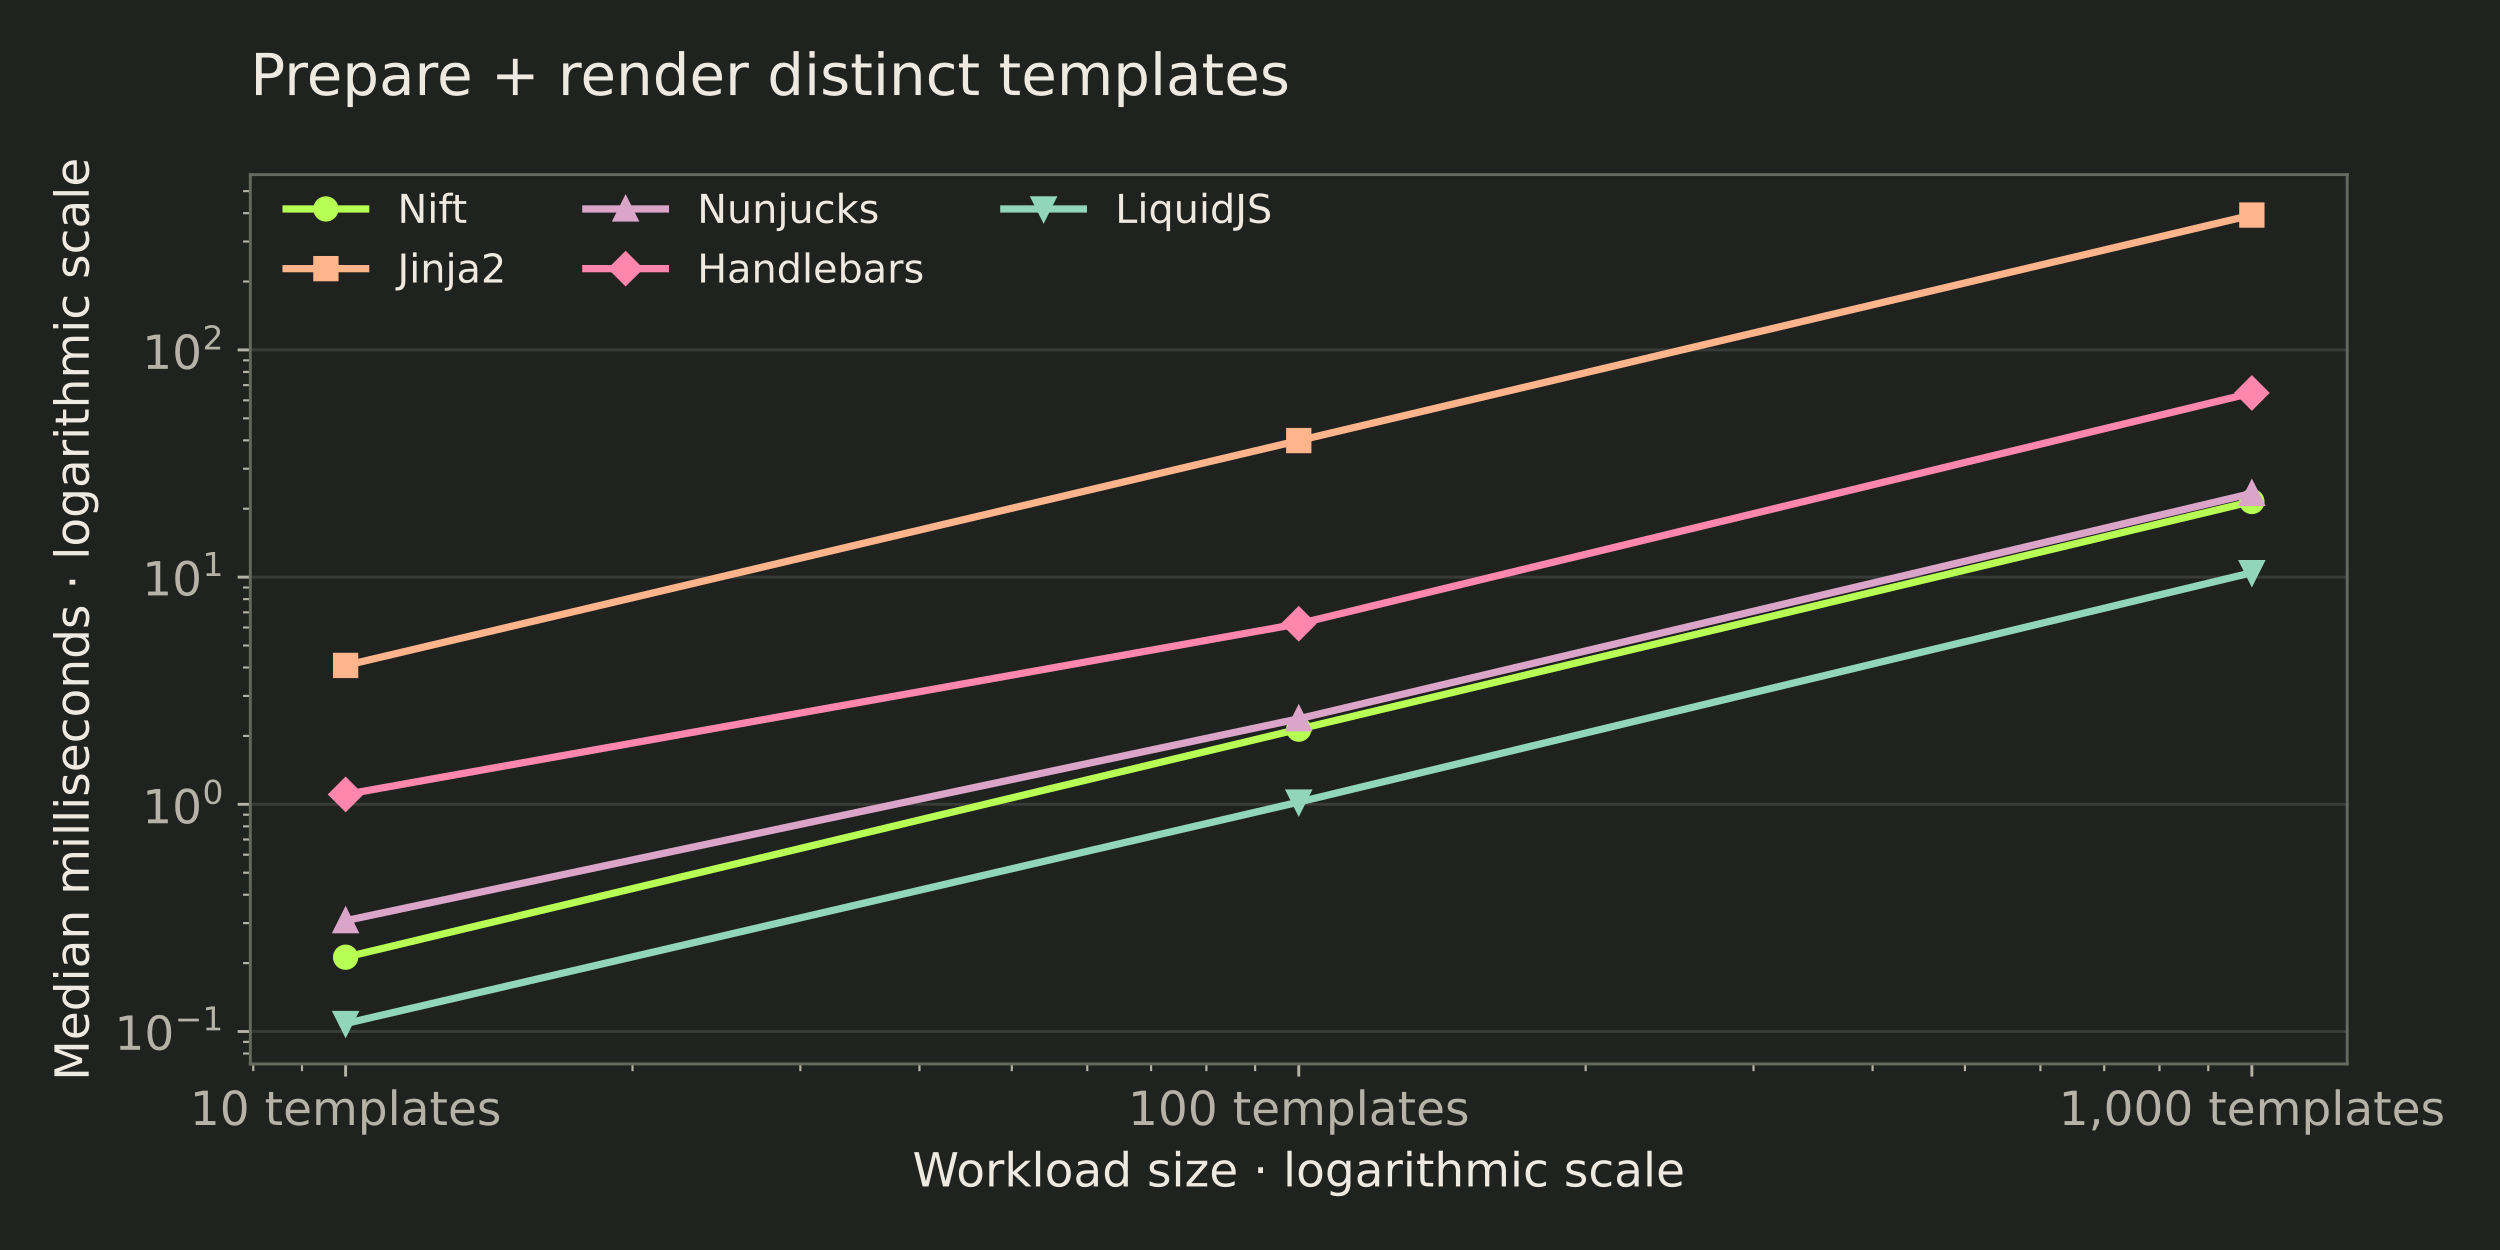
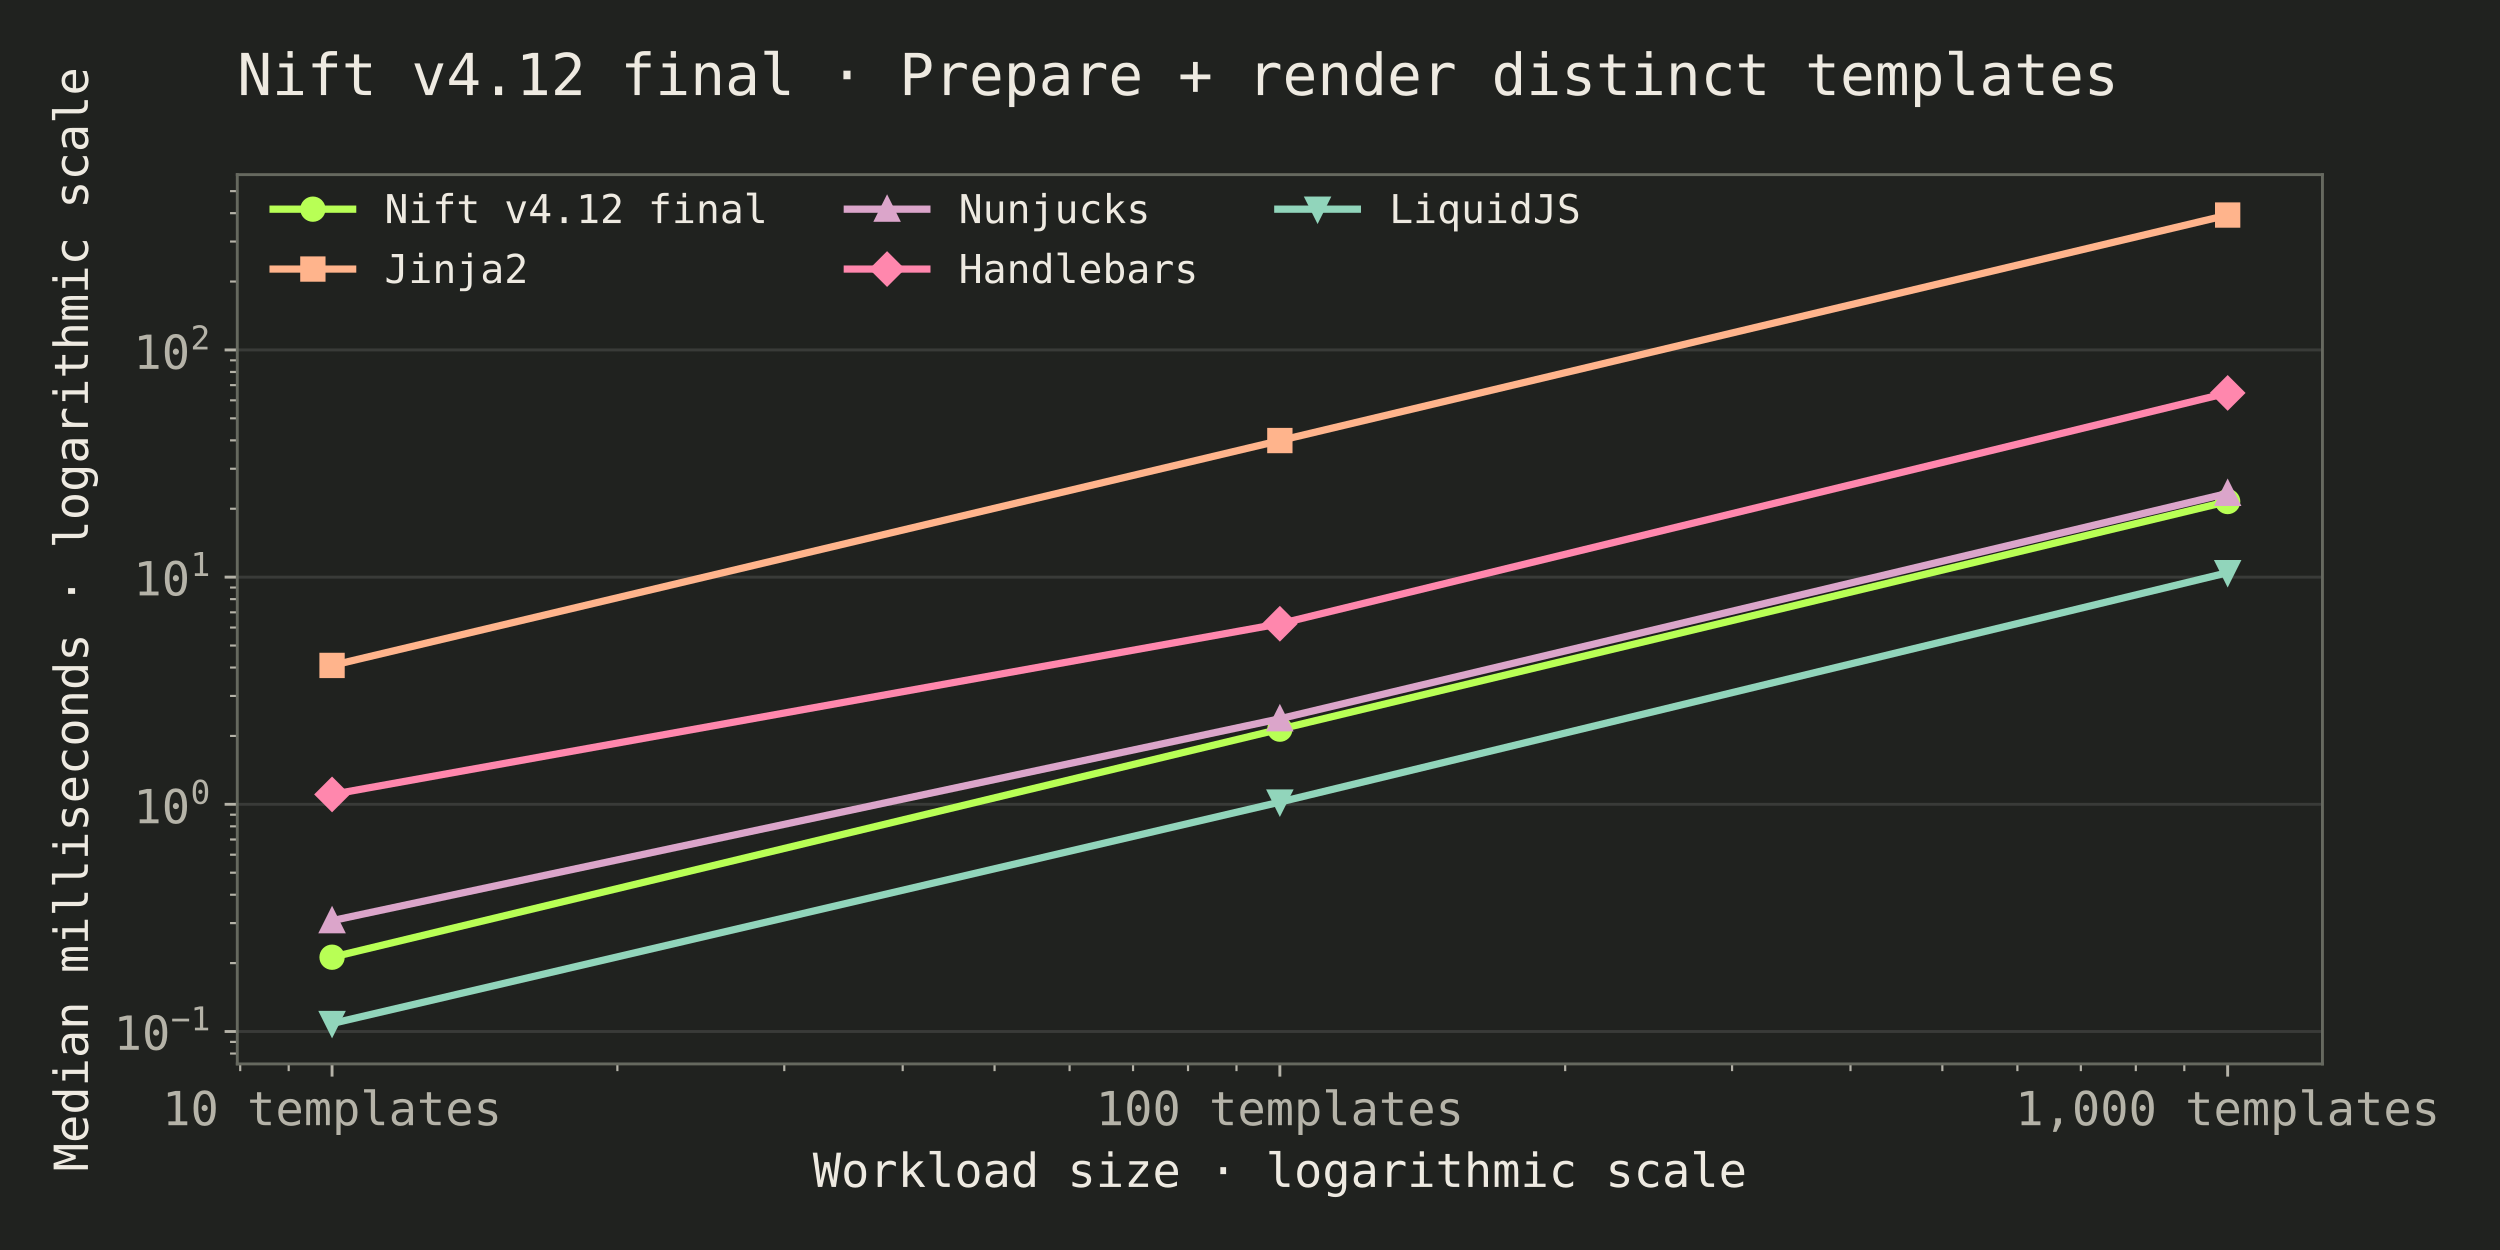
<svg xmlns="http://www.w3.org/2000/svg" xmlns:xlink="http://www.w3.org/1999/xlink" width="691.2pt" height="345.6pt" viewBox="0 0 691.2 345.6" version="1.1">
  <defs>
    <style type="text/css">*{stroke-linejoin: round; stroke-linecap: butt}</style>
  </defs>
  <g id="figure_1">
    <g id="patch_1">
      <path d="M 0 345.6  L 691.2 345.6  L 691.2 0  L 0 0  z " style="fill: #20221f" />
    </g>
    <g id="axes_1">
      <g id="patch_2">
-         <path d="M 69.203 294.154  L 648.949 294.154  L 648.949 48.28  L 69.203 48.28  z " style="fill: #20221f" />
+         <path d="M 65.603 294.154  L 642.109 294.154  L 642.109 48.28  L 65.603 48.28  z " style="fill: #20221f" />
      </g>
      <g id="matplotlib.axis_1">
        <g id="xtick_1">
          <g id="line2d_1">
            <defs>
-               <path id="m729737db2e" d="M 0 0  L 0 3.5  " style="stroke: #b5b3a8; stroke-width: 0.8" />
+               <path id="m305f9985b8" d="M 0 0  L 0 3.5  " style="stroke: #b5b3a8; stroke-width: 0.8" />
            </defs>
            <g>
-               <use xlink:href="#m729737db2e" x="95.555" y="294.154" style="fill: #b5b3a8; stroke: #b5b3a8; stroke-width: 0.8" />
+               <use xlink:href="#m305f9985b8" x="91.808" y="294.154" style="fill: #b5b3a8; stroke: #b5b3a8; stroke-width: 0.8" />
            </g>
          </g>
          <g id="text_1">
-             <text style="font-size: 13px; font-family: 'DejaVu Sans', 'Bitstream Vera Sans', 'Computer Modern Sans Serif', 'Lucida Grande', 'Verdana', 'Geneva', 'Lucid', 'Arial', 'Helvetica', 'Avant Garde', sans-serif; text-anchor: middle; fill: #b5b3a8" x="95.555" y="311.032" transform="rotate(-0 95.55514 311.0319)">10 templates</text>
+             <text style="font-size: 13px; font-family: 'DejaVu Sans Mono'; text-anchor: middle; fill: #b5b3a8" x="91.808" y="311.101" transform="rotate(-0 91.80787 311.1009)">10 templates</text>
          </g>
        </g>
        <g id="xtick_2">
          <g id="line2d_2">
            <g>
-               <use xlink:href="#m729737db2e" x="359.076" y="294.154" style="fill: #b5b3a8; stroke: #b5b3a8; stroke-width: 0.8" />
+               <use xlink:href="#m305f9985b8" x="353.856" y="294.154" style="fill: #b5b3a8; stroke: #b5b3a8; stroke-width: 0.8" />
            </g>
          </g>
          <g id="text_2">
-             <text style="font-size: 13px; font-family: 'DejaVu Sans', 'Bitstream Vera Sans', 'Computer Modern Sans Serif', 'Lucida Grande', 'Verdana', 'Geneva', 'Lucid', 'Arial', 'Helvetica', 'Avant Garde', sans-serif; text-anchor: middle; fill: #b5b3a8" x="359.076" y="311.032" transform="rotate(-0 359.0761 311.0319)">100 templates</text>
+             <text style="font-size: 13px; font-family: 'DejaVu Sans Mono'; text-anchor: middle; fill: #b5b3a8" x="353.856" y="311.101" transform="rotate(-0 353.8561 311.1009)">100 templates</text>
          </g>
        </g>
        <g id="xtick_3">
          <g id="line2d_3">
            <g>
-               <use xlink:href="#m729737db2e" x="622.597" y="294.154" style="fill: #b5b3a8; stroke: #b5b3a8; stroke-width: 0.8" />
+               <use xlink:href="#m305f9985b8" x="615.904" y="294.154" style="fill: #b5b3a8; stroke: #b5b3a8; stroke-width: 0.8" />
            </g>
          </g>
          <g id="text_3">
-             <text style="font-size: 13px; font-family: 'DejaVu Sans', 'Bitstream Vera Sans', 'Computer Modern Sans Serif', 'Lucida Grande', 'Verdana', 'Geneva', 'Lucid', 'Arial', 'Helvetica', 'Avant Garde', sans-serif; text-anchor: middle; fill: #b5b3a8" x="622.597" y="311.032" transform="rotate(-0 622.597 311.0319)">1,000 templates</text>
+             <text style="font-size: 13px; font-family: 'DejaVu Sans Mono'; text-anchor: middle; fill: #b5b3a8" x="615.904" y="311.101" transform="rotate(-0 615.9043 311.1009)">1,000 templates</text>
          </g>
        </g>
        <g id="xtick_4">
          <g id="line2d_4">
            <defs>
-               <path id="m561a714fef" d="M 0 0  L 0 2  " style="stroke: #b5b3a8; stroke-width: 0.6" />
+               <path id="m739347623a" d="M 0 0  L 0 2  " style="stroke: #b5b3a8; stroke-width: 0.6" />
            </defs>
            <g>
-               <use xlink:href="#m561a714fef" x="70.017" y="294.154" style="fill: #b5b3a8; stroke: #b5b3a8; stroke-width: 0.6" />
+               <use xlink:href="#m739347623a" x="66.413" y="294.154" style="fill: #b5b3a8; stroke: #b5b3a8; stroke-width: 0.6" />
            </g>
          </g>
        </g>
        <g id="xtick_5">
          <g id="line2d_5">
            <g>
-               <use xlink:href="#m561a714fef" x="83.497" y="294.154" style="fill: #b5b3a8; stroke: #b5b3a8; stroke-width: 0.6" />
+               <use xlink:href="#m739347623a" x="79.817" y="294.154" style="fill: #b5b3a8; stroke: #b5b3a8; stroke-width: 0.6" />
            </g>
          </g>
        </g>
        <g id="xtick_6">
          <g id="line2d_6">
            <g>
-               <use xlink:href="#m561a714fef" x="174.883" y="294.154" style="fill: #b5b3a8; stroke: #b5b3a8; stroke-width: 0.6" />
+               <use xlink:href="#m739347623a" x="170.692" y="294.154" style="fill: #b5b3a8; stroke: #b5b3a8; stroke-width: 0.6" />
            </g>
          </g>
        </g>
        <g id="xtick_7">
          <g id="line2d_7">
            <g>
-               <use xlink:href="#m561a714fef" x="221.287" y="294.154" style="fill: #b5b3a8; stroke: #b5b3a8; stroke-width: 0.6" />
+               <use xlink:href="#m739347623a" x="216.837" y="294.154" style="fill: #b5b3a8; stroke: #b5b3a8; stroke-width: 0.6" />
            </g>
          </g>
        </g>
        <g id="xtick_8">
          <g id="line2d_8">
            <g>
-               <use xlink:href="#m561a714fef" x="254.211" y="294.154" style="fill: #b5b3a8; stroke: #b5b3a8; stroke-width: 0.6" />
+               <use xlink:href="#m739347623a" x="249.577" y="294.154" style="fill: #b5b3a8; stroke: #b5b3a8; stroke-width: 0.6" />
            </g>
          </g>
        </g>
        <g id="xtick_9">
          <g id="line2d_9">
            <g>
-               <use xlink:href="#m561a714fef" x="279.748" y="294.154" style="fill: #b5b3a8; stroke: #b5b3a8; stroke-width: 0.6" />
+               <use xlink:href="#m739347623a" x="274.972" y="294.154" style="fill: #b5b3a8; stroke: #b5b3a8; stroke-width: 0.6" />
            </g>
          </g>
        </g>
        <g id="xtick_10">
          <g id="line2d_10">
            <g>
-               <use xlink:href="#m561a714fef" x="300.614" y="294.154" style="fill: #b5b3a8; stroke: #b5b3a8; stroke-width: 0.6" />
+               <use xlink:href="#m739347623a" x="295.721" y="294.154" style="fill: #b5b3a8; stroke: #b5b3a8; stroke-width: 0.6" />
            </g>
          </g>
        </g>
        <g id="xtick_11">
          <g id="line2d_11">
            <g>
-               <use xlink:href="#m561a714fef" x="318.256" y="294.154" style="fill: #b5b3a8; stroke: #b5b3a8; stroke-width: 0.6" />
+               <use xlink:href="#m739347623a" x="313.264" y="294.154" style="fill: #b5b3a8; stroke: #b5b3a8; stroke-width: 0.6" />
            </g>
          </g>
        </g>
        <g id="xtick_12">
          <g id="line2d_12">
            <g>
-               <use xlink:href="#m561a714fef" x="333.538" y="294.154" style="fill: #b5b3a8; stroke: #b5b3a8; stroke-width: 0.6" />
+               <use xlink:href="#m739347623a" x="328.461" y="294.154" style="fill: #b5b3a8; stroke: #b5b3a8; stroke-width: 0.6" />
            </g>
          </g>
        </g>
        <g id="xtick_13">
          <g id="line2d_13">
            <g>
-               <use xlink:href="#m561a714fef" x="347.018" y="294.154" style="fill: #b5b3a8; stroke: #b5b3a8; stroke-width: 0.6" />
+               <use xlink:href="#m739347623a" x="341.865" y="294.154" style="fill: #b5b3a8; stroke: #b5b3a8; stroke-width: 0.6" />
            </g>
          </g>
        </g>
        <g id="xtick_14">
          <g id="line2d_14">
            <g>
-               <use xlink:href="#m561a714fef" x="438.404" y="294.154" style="fill: #b5b3a8; stroke: #b5b3a8; stroke-width: 0.6" />
+               <use xlink:href="#m739347623a" x="432.74" y="294.154" style="fill: #b5b3a8; stroke: #b5b3a8; stroke-width: 0.6" />
            </g>
          </g>
        </g>
        <g id="xtick_15">
          <g id="line2d_15">
            <g>
-               <use xlink:href="#m561a714fef" x="484.808" y="294.154" style="fill: #b5b3a8; stroke: #b5b3a8; stroke-width: 0.6" />
+               <use xlink:href="#m739347623a" x="478.885" y="294.154" style="fill: #b5b3a8; stroke: #b5b3a8; stroke-width: 0.6" />
            </g>
          </g>
        </g>
        <g id="xtick_16">
          <g id="line2d_16">
            <g>
-               <use xlink:href="#m561a714fef" x="517.731" y="294.154" style="fill: #b5b3a8; stroke: #b5b3a8; stroke-width: 0.6" />
+               <use xlink:href="#m739347623a" x="511.625" y="294.154" style="fill: #b5b3a8; stroke: #b5b3a8; stroke-width: 0.6" />
            </g>
          </g>
        </g>
        <g id="xtick_17">
          <g id="line2d_17">
            <g>
-               <use xlink:href="#m561a714fef" x="543.269" y="294.154" style="fill: #b5b3a8; stroke: #b5b3a8; stroke-width: 0.6" />
+               <use xlink:href="#m739347623a" x="537.02" y="294.154" style="fill: #b5b3a8; stroke: #b5b3a8; stroke-width: 0.6" />
            </g>
          </g>
        </g>
        <g id="xtick_18">
          <g id="line2d_18">
            <g>
-               <use xlink:href="#m561a714fef" x="564.135" y="294.154" style="fill: #b5b3a8; stroke: #b5b3a8; stroke-width: 0.6" />
+               <use xlink:href="#m739347623a" x="557.769" y="294.154" style="fill: #b5b3a8; stroke: #b5b3a8; stroke-width: 0.6" />
            </g>
          </g>
        </g>
        <g id="xtick_19">
          <g id="line2d_19">
            <g>
-               <use xlink:href="#m561a714fef" x="581.777" y="294.154" style="fill: #b5b3a8; stroke: #b5b3a8; stroke-width: 0.6" />
+               <use xlink:href="#m739347623a" x="575.312" y="294.154" style="fill: #b5b3a8; stroke: #b5b3a8; stroke-width: 0.6" />
            </g>
          </g>
        </g>
        <g id="xtick_20">
          <g id="line2d_20">
            <g>
-               <use xlink:href="#m561a714fef" x="597.059" y="294.154" style="fill: #b5b3a8; stroke: #b5b3a8; stroke-width: 0.6" />
+               <use xlink:href="#m739347623a" x="590.509" y="294.154" style="fill: #b5b3a8; stroke: #b5b3a8; stroke-width: 0.6" />
            </g>
          </g>
        </g>
        <g id="xtick_21">
          <g id="line2d_21">
            <g>
-               <use xlink:href="#m561a714fef" x="610.539" y="294.154" style="fill: #b5b3a8; stroke: #b5b3a8; stroke-width: 0.6" />
+               <use xlink:href="#m739347623a" x="603.914" y="294.154" style="fill: #b5b3a8; stroke: #b5b3a8; stroke-width: 0.6" />
            </g>
          </g>
        </g>
        <g id="text_4">
-           <text style="font-size: 13px; font-family: 'DejaVu Sans', 'Bitstream Vera Sans', 'Computer Modern Sans Serif', 'Lucida Grande', 'Verdana', 'Geneva', 'Lucid', 'Arial', 'Helvetica', 'Avant Garde', sans-serif; text-anchor: middle; fill: #eeeae1" x="359.076" y="328.033" transform="rotate(-0 359.0761 328.0329)">Workload size · logarithmic scale</text>
+           <text style="font-size: 13px; font-family: 'DejaVu Sans Mono'; text-anchor: middle; fill: #eeeae1" x="353.856" y="328.171" transform="rotate(-0 353.8561 328.171)">Workload size · logarithmic scale</text>
        </g>
      </g>
      <g id="matplotlib.axis_2">
        <g id="ytick_1">
          <g id="line2d_22">
-             <path d="M 69.203 285.19  L 648.949 285.19  " clip-path="url(#p928953064c)" style="fill: none; stroke: #b0b0b0; stroke-opacity: 0.18; stroke-width: 0.8; stroke-linecap: square" />
+             <path d="M 65.603 285.19  L 642.109 285.19  " clip-path="url(#pcce13b6001)" style="fill: none; stroke: #b0b0b0; stroke-opacity: 0.18; stroke-width: 0.8; stroke-linecap: square" />
          </g>
          <g id="line2d_23">
            <defs>
-               <path id="m79aa11fd9c" d="M 0 0  L -3.5 0  " style="stroke: #b5b3a8; stroke-width: 0.8" />
+               <path id="mb74f4202fd" d="M 0 0  L -3.5 0  " style="stroke: #b5b3a8; stroke-width: 0.8" />
            </defs>
            <g>
-               <use xlink:href="#m79aa11fd9c" x="69.203" y="285.19" style="fill: #b5b3a8; stroke: #b5b3a8; stroke-width: 0.8" />
+               <use xlink:href="#mb74f4202fd" x="65.603" y="285.19" style="fill: #b5b3a8; stroke: #b5b3a8; stroke-width: 0.8" />
            </g>
          </g>
          <g id="text_5">
-             <g style="fill: #b5b3a8" transform="translate(31.65305 291.2354)">
+             <g style="fill: #b5b3a8" transform="translate(31.43305 291.2354)">
              <text>
-                 <tspan x="0" y="-0.992" style="font-size: 13px; font-family: 'DejaVu Sans'; fill: #b5b3a8">1</tspan>
-                 <tspan x="8.271" y="-0.992" style="font-size: 13px; font-family: 'DejaVu Sans'; fill: #b5b3a8">0</tspan>
-                 <tspan x="16.666" y="-6.361" style="font-size: 9.1px; font-family: 'DejaVu Sans'; fill: #b5b3a8">−</tspan>
-                 <tspan x="24.291" y="-6.361" style="font-size: 9.1px; font-family: 'DejaVu Sans'; fill: #b5b3a8">1</tspan>
+                 <tspan x="0" y="-0.992" style="font-size: 13px; font-family: 'DejaVu Sans Mono'; fill: #b5b3a8">1</tspan>
+                 <tspan x="7.827" y="-0.992" style="font-size: 13px; font-family: 'DejaVu Sans Mono'; fill: #b5b3a8">0</tspan>
+                 <tspan x="15.778" y="-6.361" style="font-size: 9.1px; font-family: 'DejaVu Sans Mono'; fill: #b5b3a8">−</tspan>
+                 <tspan x="21.256" y="-6.361" style="font-size: 9.1px; font-family: 'DejaVu Sans Mono'; fill: #b5b3a8">1</tspan>
              </text>
            </g>
          </g>
        </g>
        <g id="ytick_2">
          <g id="line2d_24">
-             <path d="M 69.203 222.377  L 648.949 222.377  " clip-path="url(#p928953064c)" style="fill: none; stroke: #b0b0b0; stroke-opacity: 0.18; stroke-width: 0.8; stroke-linecap: square" />
+             <path d="M 65.603 222.377  L 642.109 222.377  " clip-path="url(#pcce13b6001)" style="fill: none; stroke: #b0b0b0; stroke-opacity: 0.18; stroke-width: 0.8; stroke-linecap: square" />
          </g>
          <g id="line2d_25">
            <g>
-               <use xlink:href="#m79aa11fd9c" x="69.203" y="222.377" style="fill: #b5b3a8; stroke: #b5b3a8; stroke-width: 0.8" />
+               <use xlink:href="#mb74f4202fd" x="65.603" y="222.377" style="fill: #b5b3a8; stroke: #b5b3a8; stroke-width: 0.8" />
            </g>
          </g>
          <g id="text_6">
-             <g style="fill: #b5b3a8" transform="translate(39.32305 228.4872)">
+             <g style="fill: #b5b3a8" transform="translate(36.89305 228.4872)">
              <text>
-                 <tspan x="0" y="-0.872" style="font-size: 13px; font-family: 'DejaVu Sans'; fill: #b5b3a8">1</tspan>
-                 <tspan x="8.271" y="-0.872" style="font-size: 13px; font-family: 'DejaVu Sans'; fill: #b5b3a8">0</tspan>
-                 <tspan x="16.666" y="-6.241" style="font-size: 9.1px; font-family: 'DejaVu Sans'; fill: #b5b3a8">0</tspan>
+                 <tspan x="0" y="-0.872" style="font-size: 13px; font-family: 'DejaVu Sans Mono'; fill: #b5b3a8">1</tspan>
+                 <tspan x="7.827" y="-0.872" style="font-size: 13px; font-family: 'DejaVu Sans Mono'; fill: #b5b3a8">0</tspan>
+                 <tspan x="15.778" y="-6.241" style="font-size: 9.1px; font-family: 'DejaVu Sans Mono'; fill: #b5b3a8">0</tspan>
              </text>
            </g>
          </g>
        </g>
        <g id="ytick_3">
          <g id="line2d_26">
-             <path d="M 69.203 159.564  L 648.949 159.564  " clip-path="url(#p928953064c)" style="fill: none; stroke: #b0b0b0; stroke-opacity: 0.18; stroke-width: 0.8; stroke-linecap: square" />
+             <path d="M 65.603 159.564  L 642.109 159.564  " clip-path="url(#pcce13b6001)" style="fill: none; stroke: #b0b0b0; stroke-opacity: 0.18; stroke-width: 0.8; stroke-linecap: square" />
          </g>
          <g id="line2d_27">
            <g>
-               <use xlink:href="#m79aa11fd9c" x="69.203" y="159.564" style="fill: #b5b3a8; stroke: #b5b3a8; stroke-width: 0.8" />
+               <use xlink:href="#mb74f4202fd" x="65.603" y="159.564" style="fill: #b5b3a8; stroke: #b5b3a8; stroke-width: 0.8" />
            </g>
          </g>
          <g id="text_7">
-             <g style="fill: #b5b3a8" transform="translate(39.32305 165.6089)">
+             <g style="fill: #b5b3a8" transform="translate(36.89305 165.6089)">
              <text>
-                 <tspan x="0" y="-0.992" style="font-size: 13px; font-family: 'DejaVu Sans'; fill: #b5b3a8">1</tspan>
-                 <tspan x="8.271" y="-0.992" style="font-size: 13px; font-family: 'DejaVu Sans'; fill: #b5b3a8">0</tspan>
-                 <tspan x="16.666" y="-6.361" style="font-size: 9.1px; font-family: 'DejaVu Sans'; fill: #b5b3a8">1</tspan>
+                 <tspan x="0" y="-0.992" style="font-size: 13px; font-family: 'DejaVu Sans Mono'; fill: #b5b3a8">1</tspan>
+                 <tspan x="7.827" y="-0.992" style="font-size: 13px; font-family: 'DejaVu Sans Mono'; fill: #b5b3a8">0</tspan>
+                 <tspan x="15.778" y="-6.361" style="font-size: 9.1px; font-family: 'DejaVu Sans Mono'; fill: #b5b3a8">1</tspan>
              </text>
            </g>
          </g>
        </g>
        <g id="ytick_4">
          <g id="line2d_28">
-             <path d="M 69.203 96.751  L 648.949 96.751  " clip-path="url(#p928953064c)" style="fill: none; stroke: #b0b0b0; stroke-opacity: 0.18; stroke-width: 0.8; stroke-linecap: square" />
+             <path d="M 65.603 96.751  L 642.109 96.751  " clip-path="url(#pcce13b6001)" style="fill: none; stroke: #b0b0b0; stroke-opacity: 0.18; stroke-width: 0.8; stroke-linecap: square" />
          </g>
          <g id="line2d_29">
            <g>
-               <use xlink:href="#m79aa11fd9c" x="69.203" y="96.751" style="fill: #b5b3a8; stroke: #b5b3a8; stroke-width: 0.8" />
+               <use xlink:href="#mb74f4202fd" x="65.603" y="96.751" style="fill: #b5b3a8; stroke: #b5b3a8; stroke-width: 0.8" />
            </g>
          </g>
          <g id="text_8">
-             <g style="fill: #b5b3a8" transform="translate(39.32305 102.8607)">
+             <g style="fill: #b5b3a8" transform="translate(36.89305 102.8607)">
              <text>
-                 <tspan x="0" y="-0.872" style="font-size: 13px; font-family: 'DejaVu Sans'; fill: #b5b3a8">1</tspan>
-                 <tspan x="8.271" y="-0.872" style="font-size: 13px; font-family: 'DejaVu Sans'; fill: #b5b3a8">0</tspan>
-                 <tspan x="16.666" y="-6.241" style="font-size: 9.1px; font-family: 'DejaVu Sans'; fill: #b5b3a8">2</tspan>
+                 <tspan x="0" y="-0.872" style="font-size: 13px; font-family: 'DejaVu Sans Mono'; fill: #b5b3a8">1</tspan>
+                 <tspan x="7.827" y="-0.872" style="font-size: 13px; font-family: 'DejaVu Sans Mono'; fill: #b5b3a8">0</tspan>
+                 <tspan x="15.778" y="-6.241" style="font-size: 9.1px; font-family: 'DejaVu Sans Mono'; fill: #b5b3a8">2</tspan>
              </text>
            </g>
          </g>
        </g>
        <g id="ytick_5">
          <g id="line2d_30">
            <defs>
-               <path id="m4dfe075dbd" d="M 0 0  L -2 0  " style="stroke: #b5b3a8; stroke-width: 0.6" />
+               <path id="m872b41bc25" d="M 0 0  L -2 0  " style="stroke: #b5b3a8; stroke-width: 0.6" />
            </defs>
            <g>
-               <use xlink:href="#m4dfe075dbd" x="69.203" y="291.278" style="fill: #b5b3a8; stroke: #b5b3a8; stroke-width: 0.6" />
+               <use xlink:href="#m872b41bc25" x="65.603" y="291.278" style="fill: #b5b3a8; stroke: #b5b3a8; stroke-width: 0.6" />
            </g>
          </g>
        </g>
        <g id="ytick_6">
          <g id="line2d_31">
            <g>
-               <use xlink:href="#m4dfe075dbd" x="69.203" y="288.065" style="fill: #b5b3a8; stroke: #b5b3a8; stroke-width: 0.6" />
+               <use xlink:href="#m872b41bc25" x="65.603" y="288.065" style="fill: #b5b3a8; stroke: #b5b3a8; stroke-width: 0.6" />
            </g>
          </g>
        </g>
        <g id="ytick_7">
          <g id="line2d_32">
            <g>
-               <use xlink:href="#m4dfe075dbd" x="69.203" y="266.282" style="fill: #b5b3a8; stroke: #b5b3a8; stroke-width: 0.6" />
+               <use xlink:href="#m872b41bc25" x="65.603" y="266.282" style="fill: #b5b3a8; stroke: #b5b3a8; stroke-width: 0.6" />
            </g>
          </g>
        </g>
        <g id="ytick_8">
          <g id="line2d_33">
            <g>
-               <use xlink:href="#m4dfe075dbd" x="69.203" y="255.221" style="fill: #b5b3a8; stroke: #b5b3a8; stroke-width: 0.6" />
+               <use xlink:href="#m872b41bc25" x="65.603" y="255.221" style="fill: #b5b3a8; stroke: #b5b3a8; stroke-width: 0.6" />
            </g>
          </g>
        </g>
        <g id="ytick_9">
          <g id="line2d_34">
            <g>
-               <use xlink:href="#m4dfe075dbd" x="69.203" y="247.373" style="fill: #b5b3a8; stroke: #b5b3a8; stroke-width: 0.6" />
+               <use xlink:href="#m872b41bc25" x="65.603" y="247.373" style="fill: #b5b3a8; stroke: #b5b3a8; stroke-width: 0.6" />
            </g>
          </g>
        </g>
        <g id="ytick_10">
          <g id="line2d_35">
            <g>
-               <use xlink:href="#m4dfe075dbd" x="69.203" y="241.286" style="fill: #b5b3a8; stroke: #b5b3a8; stroke-width: 0.6" />
+               <use xlink:href="#m872b41bc25" x="65.603" y="241.286" style="fill: #b5b3a8; stroke: #b5b3a8; stroke-width: 0.6" />
            </g>
          </g>
        </g>
        <g id="ytick_11">
          <g id="line2d_36">
            <g>
-               <use xlink:href="#m4dfe075dbd" x="69.203" y="236.312" style="fill: #b5b3a8; stroke: #b5b3a8; stroke-width: 0.6" />
+               <use xlink:href="#m872b41bc25" x="65.603" y="236.312" style="fill: #b5b3a8; stroke: #b5b3a8; stroke-width: 0.6" />
            </g>
          </g>
        </g>
        <g id="ytick_12">
          <g id="line2d_37">
            <g>
-               <use xlink:href="#m4dfe075dbd" x="69.203" y="232.107" style="fill: #b5b3a8; stroke: #b5b3a8; stroke-width: 0.6" />
+               <use xlink:href="#m872b41bc25" x="65.603" y="232.107" style="fill: #b5b3a8; stroke: #b5b3a8; stroke-width: 0.6" />
            </g>
          </g>
        </g>
        <g id="ytick_13">
          <g id="line2d_38">
            <g>
-               <use xlink:href="#m4dfe075dbd" x="69.203" y="228.464" style="fill: #b5b3a8; stroke: #b5b3a8; stroke-width: 0.6" />
+               <use xlink:href="#m872b41bc25" x="65.603" y="228.464" style="fill: #b5b3a8; stroke: #b5b3a8; stroke-width: 0.6" />
            </g>
          </g>
        </g>
        <g id="ytick_14">
          <g id="line2d_39">
            <g>
-               <use xlink:href="#m4dfe075dbd" x="69.203" y="225.251" style="fill: #b5b3a8; stroke: #b5b3a8; stroke-width: 0.6" />
+               <use xlink:href="#m872b41bc25" x="65.603" y="225.251" style="fill: #b5b3a8; stroke: #b5b3a8; stroke-width: 0.6" />
            </g>
          </g>
        </g>
        <g id="ytick_15">
          <g id="line2d_40">
            <g>
-               <use xlink:href="#m4dfe075dbd" x="69.203" y="203.469" style="fill: #b5b3a8; stroke: #b5b3a8; stroke-width: 0.6" />
+               <use xlink:href="#m872b41bc25" x="65.603" y="203.469" style="fill: #b5b3a8; stroke: #b5b3a8; stroke-width: 0.6" />
            </g>
          </g>
        </g>
        <g id="ytick_16">
          <g id="line2d_41">
            <g>
-               <use xlink:href="#m4dfe075dbd" x="69.203" y="192.408" style="fill: #b5b3a8; stroke: #b5b3a8; stroke-width: 0.6" />
+               <use xlink:href="#m872b41bc25" x="65.603" y="192.408" style="fill: #b5b3a8; stroke: #b5b3a8; stroke-width: 0.6" />
            </g>
          </g>
        </g>
        <g id="ytick_17">
          <g id="line2d_42">
            <g>
-               <use xlink:href="#m4dfe075dbd" x="69.203" y="184.56" style="fill: #b5b3a8; stroke: #b5b3a8; stroke-width: 0.6" />
+               <use xlink:href="#m872b41bc25" x="65.603" y="184.56" style="fill: #b5b3a8; stroke: #b5b3a8; stroke-width: 0.6" />
            </g>
          </g>
        </g>
        <g id="ytick_18">
          <g id="line2d_43">
            <g>
-               <use xlink:href="#m4dfe075dbd" x="69.203" y="178.473" style="fill: #b5b3a8; stroke: #b5b3a8; stroke-width: 0.6" />
+               <use xlink:href="#m872b41bc25" x="65.603" y="178.473" style="fill: #b5b3a8; stroke: #b5b3a8; stroke-width: 0.6" />
            </g>
          </g>
        </g>
        <g id="ytick_19">
          <g id="line2d_44">
            <g>
-               <use xlink:href="#m4dfe075dbd" x="69.203" y="173.499" style="fill: #b5b3a8; stroke: #b5b3a8; stroke-width: 0.6" />
+               <use xlink:href="#m872b41bc25" x="65.603" y="173.499" style="fill: #b5b3a8; stroke: #b5b3a8; stroke-width: 0.6" />
            </g>
          </g>
        </g>
        <g id="ytick_20">
          <g id="line2d_45">
            <g>
-               <use xlink:href="#m4dfe075dbd" x="69.203" y="169.294" style="fill: #b5b3a8; stroke: #b5b3a8; stroke-width: 0.6" />
+               <use xlink:href="#m872b41bc25" x="65.603" y="169.294" style="fill: #b5b3a8; stroke: #b5b3a8; stroke-width: 0.6" />
            </g>
          </g>
        </g>
        <g id="ytick_21">
          <g id="line2d_46">
            <g>
-               <use xlink:href="#m4dfe075dbd" x="69.203" y="165.651" style="fill: #b5b3a8; stroke: #b5b3a8; stroke-width: 0.6" />
+               <use xlink:href="#m872b41bc25" x="65.603" y="165.651" style="fill: #b5b3a8; stroke: #b5b3a8; stroke-width: 0.6" />
            </g>
          </g>
        </g>
        <g id="ytick_22">
          <g id="line2d_47">
            <g>
-               <use xlink:href="#m4dfe075dbd" x="69.203" y="162.438" style="fill: #b5b3a8; stroke: #b5b3a8; stroke-width: 0.6" />
+               <use xlink:href="#m872b41bc25" x="65.603" y="162.438" style="fill: #b5b3a8; stroke: #b5b3a8; stroke-width: 0.6" />
            </g>
          </g>
        </g>
        <g id="ytick_23">
          <g id="line2d_48">
            <g>
-               <use xlink:href="#m4dfe075dbd" x="69.203" y="140.655" style="fill: #b5b3a8; stroke: #b5b3a8; stroke-width: 0.6" />
+               <use xlink:href="#m872b41bc25" x="65.603" y="140.655" style="fill: #b5b3a8; stroke: #b5b3a8; stroke-width: 0.6" />
            </g>
          </g>
        </g>
        <g id="ytick_24">
          <g id="line2d_49">
            <g>
-               <use xlink:href="#m4dfe075dbd" x="69.203" y="129.594" style="fill: #b5b3a8; stroke: #b5b3a8; stroke-width: 0.6" />
+               <use xlink:href="#m872b41bc25" x="65.603" y="129.594" style="fill: #b5b3a8; stroke: #b5b3a8; stroke-width: 0.6" />
            </g>
          </g>
        </g>
        <g id="ytick_25">
          <g id="line2d_50">
            <g>
-               <use xlink:href="#m4dfe075dbd" x="69.203" y="121.747" style="fill: #b5b3a8; stroke: #b5b3a8; stroke-width: 0.6" />
+               <use xlink:href="#m872b41bc25" x="65.603" y="121.747" style="fill: #b5b3a8; stroke: #b5b3a8; stroke-width: 0.6" />
            </g>
          </g>
        </g>
        <g id="ytick_26">
          <g id="line2d_51">
            <g>
-               <use xlink:href="#m4dfe075dbd" x="69.203" y="115.659" style="fill: #b5b3a8; stroke: #b5b3a8; stroke-width: 0.6" />
+               <use xlink:href="#m872b41bc25" x="65.603" y="115.659" style="fill: #b5b3a8; stroke: #b5b3a8; stroke-width: 0.6" />
            </g>
          </g>
        </g>
        <g id="ytick_27">
          <g id="line2d_52">
            <g>
-               <use xlink:href="#m4dfe075dbd" x="69.203" y="110.686" style="fill: #b5b3a8; stroke: #b5b3a8; stroke-width: 0.6" />
+               <use xlink:href="#m872b41bc25" x="65.603" y="110.686" style="fill: #b5b3a8; stroke: #b5b3a8; stroke-width: 0.6" />
            </g>
          </g>
        </g>
        <g id="ytick_28">
          <g id="line2d_53">
            <g>
-               <use xlink:href="#m4dfe075dbd" x="69.203" y="106.481" style="fill: #b5b3a8; stroke: #b5b3a8; stroke-width: 0.6" />
+               <use xlink:href="#m872b41bc25" x="65.603" y="106.481" style="fill: #b5b3a8; stroke: #b5b3a8; stroke-width: 0.6" />
            </g>
          </g>
        </g>
        <g id="ytick_29">
          <g id="line2d_54">
            <g>
-               <use xlink:href="#m4dfe075dbd" x="69.203" y="102.838" style="fill: #b5b3a8; stroke: #b5b3a8; stroke-width: 0.6" />
+               <use xlink:href="#m872b41bc25" x="65.603" y="102.838" style="fill: #b5b3a8; stroke: #b5b3a8; stroke-width: 0.6" />
            </g>
          </g>
        </g>
        <g id="ytick_30">
          <g id="line2d_55">
            <g>
-               <use xlink:href="#m4dfe075dbd" x="69.203" y="99.625" style="fill: #b5b3a8; stroke: #b5b3a8; stroke-width: 0.6" />
+               <use xlink:href="#m872b41bc25" x="65.603" y="99.625" style="fill: #b5b3a8; stroke: #b5b3a8; stroke-width: 0.6" />
            </g>
          </g>
        </g>
        <g id="ytick_31">
          <g id="line2d_56">
            <g>
-               <use xlink:href="#m4dfe075dbd" x="69.203" y="77.842" style="fill: #b5b3a8; stroke: #b5b3a8; stroke-width: 0.6" />
+               <use xlink:href="#m872b41bc25" x="65.603" y="77.842" style="fill: #b5b3a8; stroke: #b5b3a8; stroke-width: 0.6" />
            </g>
          </g>
        </g>
        <g id="ytick_32">
          <g id="line2d_57">
            <g>
-               <use xlink:href="#m4dfe075dbd" x="69.203" y="66.781" style="fill: #b5b3a8; stroke: #b5b3a8; stroke-width: 0.6" />
+               <use xlink:href="#m872b41bc25" x="65.603" y="66.781" style="fill: #b5b3a8; stroke: #b5b3a8; stroke-width: 0.6" />
            </g>
          </g>
        </g>
        <g id="ytick_33">
          <g id="line2d_58">
            <g>
-               <use xlink:href="#m4dfe075dbd" x="69.203" y="58.933" style="fill: #b5b3a8; stroke: #b5b3a8; stroke-width: 0.6" />
+               <use xlink:href="#m872b41bc25" x="65.603" y="58.933" style="fill: #b5b3a8; stroke: #b5b3a8; stroke-width: 0.6" />
            </g>
          </g>
        </g>
        <g id="ytick_34">
          <g id="line2d_59">
            <g>
-               <use xlink:href="#m4dfe075dbd" x="69.203" y="52.846" style="fill: #b5b3a8; stroke: #b5b3a8; stroke-width: 0.6" />
+               <use xlink:href="#m872b41bc25" x="65.603" y="52.846" style="fill: #b5b3a8; stroke: #b5b3a8; stroke-width: 0.6" />
            </g>
          </g>
        </g>
        <g id="text_9">
-           <text style="font-size: 13px; font-family: 'DejaVu Sans', 'Bitstream Vera Sans', 'Computer Modern Sans Serif', 'Lucida Grande', 'Verdana', 'Geneva', 'Lucid', 'Arial', 'Helvetica', 'Avant Garde', sans-serif; text-anchor: middle; fill: #eeeae1" x="24.53" y="171.217" transform="rotate(-90 24.53 171.217)">Median milliseconds · logarithmic scale</text>
+           <text style="font-size: 13px; font-family: 'DejaVu Sans Mono'; text-anchor: middle; fill: #eeeae1" x="24.31" y="171.217" transform="rotate(-90 24.31 171.217)">Median milliseconds · logarithmic scale</text>
        </g>
      </g>
      <g id="line2d_60">
-         <path d="M 95.555 264.651  L 359.076 201.602  L 622.597 138.662  " clip-path="url(#p928953064c)" style="fill: none; stroke: #b8ff55; stroke-width: 2; stroke-linecap: square" />
+         <path d="M 91.808 264.651  L 353.856 201.602  L 615.904 138.662  " clip-path="url(#pcce13b6001)" style="fill: none; stroke: #b8ff55; stroke-width: 2; stroke-linecap: square" />
        <defs>
-           <path id="m2faee0dd58" d="M 0 3  C 0.796 3 1.559 2.684 2.121 2.121  C 2.684 1.559 3 0.796 3 0  C 3 -0.796 2.684 -1.559 2.121 -2.121  C 1.559 -2.684 0.796 -3 0 -3  C -0.796 -3 -1.559 -2.684 -2.121 -2.121  C -2.684 -1.559 -3 -0.796 -3 0  C -3 0.796 -2.684 1.559 -2.121 2.121  C -1.559 2.684 -0.796 3 0 3  z " style="stroke: #b8ff55" />
+           <path id="m77f61223ab" d="M 0 3  C 0.796 3 1.559 2.684 2.121 2.121  C 2.684 1.559 3 0.796 3 0  C 3 -0.796 2.684 -1.559 2.121 -2.121  C 1.559 -2.684 0.796 -3 0 -3  C -0.796 -3 -1.559 -2.684 -2.121 -2.121  C -2.684 -1.559 -3 -0.796 -3 0  C -3 0.796 -2.684 1.559 -2.121 2.121  C -1.559 2.684 -0.796 3 0 3  z " style="stroke: #b8ff55" />
        </defs>
-         <g clip-path="url(#p928953064c)">
-           <use xlink:href="#m2faee0dd58" x="95.555" y="264.651" style="fill: #b8ff55; stroke: #b8ff55" />
-           <use xlink:href="#m2faee0dd58" x="359.076" y="201.602" style="fill: #b8ff55; stroke: #b8ff55" />
-           <use xlink:href="#m2faee0dd58" x="622.597" y="138.662" style="fill: #b8ff55; stroke: #b8ff55" />
+         <g clip-path="url(#pcce13b6001)">
+           <use xlink:href="#m77f61223ab" x="91.808" y="264.651" style="fill: #b8ff55; stroke: #b8ff55" />
+           <use xlink:href="#m77f61223ab" x="353.856" y="201.602" style="fill: #b8ff55; stroke: #b8ff55" />
+           <use xlink:href="#m77f61223ab" x="615.904" y="138.662" style="fill: #b8ff55; stroke: #b8ff55" />
        </g>
      </g>
      <g id="line2d_61">
-         <path d="M 95.555 183.978  L 359.076 121.803  L 622.597 59.456  " clip-path="url(#p928953064c)" style="fill: none; stroke: #ffb48c; stroke-width: 2; stroke-linecap: square" />
+         <path d="M 91.808 183.978  L 353.856 121.803  L 615.904 59.456  " clip-path="url(#pcce13b6001)" style="fill: none; stroke: #ffb48c; stroke-width: 2; stroke-linecap: square" />
        <defs>
-           <path id="m6527d5b064" d="M -3 3  L 3 3  L 3 -3  L -3 -3  z " style="stroke: #ffb48c; stroke-linejoin: miter" />
+           <path id="m6e49c28285" d="M -3 3  L 3 3  L 3 -3  L -3 -3  z " style="stroke: #ffb48c; stroke-linejoin: miter" />
        </defs>
-         <g clip-path="url(#p928953064c)">
-           <use xlink:href="#m6527d5b064" x="95.555" y="183.978" style="fill: #ffb48c; stroke: #ffb48c; stroke-linejoin: miter" />
-           <use xlink:href="#m6527d5b064" x="359.076" y="121.803" style="fill: #ffb48c; stroke: #ffb48c; stroke-linejoin: miter" />
-           <use xlink:href="#m6527d5b064" x="622.597" y="59.456" style="fill: #ffb48c; stroke: #ffb48c; stroke-linejoin: miter" />
+         <g clip-path="url(#pcce13b6001)">
+           <use xlink:href="#m6e49c28285" x="91.808" y="183.978" style="fill: #ffb48c; stroke: #ffb48c; stroke-linejoin: miter" />
+           <use xlink:href="#m6e49c28285" x="353.856" y="121.803" style="fill: #ffb48c; stroke: #ffb48c; stroke-linejoin: miter" />
+           <use xlink:href="#m6e49c28285" x="615.904" y="59.456" style="fill: #ffb48c; stroke: #ffb48c; stroke-linejoin: miter" />
        </g>
      </g>
      <g id="line2d_62">
-         <path d="M 95.555 254.54  L 359.076 198.719  L 622.597 136.405  " clip-path="url(#p928953064c)" style="fill: none; stroke: #dba5ca; stroke-width: 2; stroke-linecap: square" />
+         <path d="M 91.808 254.54  L 353.856 198.719  L 615.904 136.405  " clip-path="url(#pcce13b6001)" style="fill: none; stroke: #dba5ca; stroke-width: 2; stroke-linecap: square" />
        <defs>
-           <path id="m114c86c36d" d="M 0 -3  L -3 3  L 3 3  z " style="stroke: #dba5ca; stroke-linejoin: miter" />
+           <path id="mace37595a7" d="M 0 -3  L -3 3  L 3 3  z " style="stroke: #dba5ca; stroke-linejoin: miter" />
        </defs>
-         <g clip-path="url(#p928953064c)">
-           <use xlink:href="#m114c86c36d" x="95.555" y="254.54" style="fill: #dba5ca; stroke: #dba5ca; stroke-linejoin: miter" />
-           <use xlink:href="#m114c86c36d" x="359.076" y="198.719" style="fill: #dba5ca; stroke: #dba5ca; stroke-linejoin: miter" />
-           <use xlink:href="#m114c86c36d" x="622.597" y="136.405" style="fill: #dba5ca; stroke: #dba5ca; stroke-linejoin: miter" />
+         <g clip-path="url(#pcce13b6001)">
+           <use xlink:href="#mace37595a7" x="91.808" y="254.54" style="fill: #dba5ca; stroke: #dba5ca; stroke-linejoin: miter" />
+           <use xlink:href="#mace37595a7" x="353.856" y="198.719" style="fill: #dba5ca; stroke: #dba5ca; stroke-linejoin: miter" />
+           <use xlink:href="#mace37595a7" x="615.904" y="136.405" style="fill: #dba5ca; stroke: #dba5ca; stroke-linejoin: miter" />
        </g>
      </g>
      <g id="line2d_63">
-         <path d="M 95.555 219.644  L 359.076 172.452  L 622.597 108.638  " clip-path="url(#p928953064c)" style="fill: none; stroke: #ff87ad; stroke-width: 2; stroke-linecap: square" />
+         <path d="M 91.808 219.644  L 353.856 172.452  L 615.904 108.638  " clip-path="url(#pcce13b6001)" style="fill: none; stroke: #ff87ad; stroke-width: 2; stroke-linecap: square" />
        <defs>
-           <path id="md7d0d2ee46" d="M -0 4.243  L 4.243 0  L 0 -4.243  L -4.243 -0  z " style="stroke: #ff87ad; stroke-linejoin: miter" />
+           <path id="md2595f9964" d="M -0 4.243  L 4.243 0  L 0 -4.243  L -4.243 -0  z " style="stroke: #ff87ad; stroke-linejoin: miter" />
        </defs>
-         <g clip-path="url(#p928953064c)">
-           <use xlink:href="#md7d0d2ee46" x="95.555" y="219.644" style="fill: #ff87ad; stroke: #ff87ad; stroke-linejoin: miter" />
-           <use xlink:href="#md7d0d2ee46" x="359.076" y="172.452" style="fill: #ff87ad; stroke: #ff87ad; stroke-linejoin: miter" />
-           <use xlink:href="#md7d0d2ee46" x="622.597" y="108.638" style="fill: #ff87ad; stroke: #ff87ad; stroke-linejoin: miter" />
+         <g clip-path="url(#pcce13b6001)">
+           <use xlink:href="#md2595f9964" x="91.808" y="219.644" style="fill: #ff87ad; stroke: #ff87ad; stroke-linejoin: miter" />
+           <use xlink:href="#md2595f9964" x="353.856" y="172.452" style="fill: #ff87ad; stroke: #ff87ad; stroke-linejoin: miter" />
+           <use xlink:href="#md2595f9964" x="615.904" y="108.638" style="fill: #ff87ad; stroke: #ff87ad; stroke-linejoin: miter" />
        </g>
      </g>
      <g id="line2d_64">
-         <path d="M 95.555 282.978  L 359.076 221.76  L 622.597 158.324  " clip-path="url(#p928953064c)" style="fill: none; stroke: #91d5bb; stroke-width: 2; stroke-linecap: square" />
+         <path d="M 91.808 282.978  L 353.856 221.76  L 615.904 158.324  " clip-path="url(#pcce13b6001)" style="fill: none; stroke: #91d5bb; stroke-width: 2; stroke-linecap: square" />
        <defs>
-           <path id="m59de959fce" d="M -0 3  L 3 -3  L -3 -3  z " style="stroke: #91d5bb; stroke-linejoin: miter" />
+           <path id="m7c2011a6b0" d="M -0 3  L 3 -3  L -3 -3  z " style="stroke: #91d5bb; stroke-linejoin: miter" />
        </defs>
-         <g clip-path="url(#p928953064c)">
-           <use xlink:href="#m59de959fce" x="95.555" y="282.978" style="fill: #91d5bb; stroke: #91d5bb; stroke-linejoin: miter" />
-           <use xlink:href="#m59de959fce" x="359.076" y="221.76" style="fill: #91d5bb; stroke: #91d5bb; stroke-linejoin: miter" />
-           <use xlink:href="#m59de959fce" x="622.597" y="158.324" style="fill: #91d5bb; stroke: #91d5bb; stroke-linejoin: miter" />
+         <g clip-path="url(#pcce13b6001)">
+           <use xlink:href="#m7c2011a6b0" x="91.808" y="282.978" style="fill: #91d5bb; stroke: #91d5bb; stroke-linejoin: miter" />
+           <use xlink:href="#m7c2011a6b0" x="353.856" y="221.76" style="fill: #91d5bb; stroke: #91d5bb; stroke-linejoin: miter" />
+           <use xlink:href="#m7c2011a6b0" x="615.904" y="158.324" style="fill: #91d5bb; stroke: #91d5bb; stroke-linejoin: miter" />
        </g>
      </g>
      <g id="patch_3">
-         <path d="M 69.203 294.154  L 69.203 48.28  " style="fill: none; stroke: #66695f; stroke-width: 0.8; stroke-linejoin: miter; stroke-linecap: square" />
+         <path d="M 65.603 294.154  L 65.603 48.28  " style="fill: none; stroke: #66695f; stroke-width: 0.8; stroke-linejoin: miter; stroke-linecap: square" />
      </g>
      <g id="patch_4">
-         <path d="M 648.949 294.154  L 648.949 48.28  " style="fill: none; stroke: #66695f; stroke-width: 0.8; stroke-linejoin: miter; stroke-linecap: square" />
+         <path d="M 642.109 294.154  L 642.109 48.28  " style="fill: none; stroke: #66695f; stroke-width: 0.8; stroke-linejoin: miter; stroke-linecap: square" />
      </g>
      <g id="patch_5">
-         <path d="M 69.203 294.154  L 648.949 294.154  " style="fill: none; stroke: #66695f; stroke-width: 0.8; stroke-linejoin: miter; stroke-linecap: square" />
+         <path d="M 65.603 294.154  L 642.109 294.154  " style="fill: none; stroke: #66695f; stroke-width: 0.8; stroke-linejoin: miter; stroke-linecap: square" />
      </g>
      <g id="patch_6">
-         <path d="M 69.203 48.28  L 648.949 48.28  " style="fill: none; stroke: #66695f; stroke-width: 0.8; stroke-linejoin: miter; stroke-linecap: square" />
+         <path d="M 65.603 48.28  L 642.109 48.28  " style="fill: none; stroke: #66695f; stroke-width: 0.8; stroke-linejoin: miter; stroke-linecap: square" />
      </g>
      <g id="text_10">
-         <text style="font-size: 16px; font-family: 'DejaVu Sans', 'Bitstream Vera Sans', 'Computer Modern Sans Serif', 'Lucida Grande', 'Verdana', 'Geneva', 'Lucid', 'Arial', 'Helvetica', 'Avant Garde', sans-serif; text-anchor: start; fill: #eeeae1" x="69.203" y="26.28" transform="rotate(-0 69.20305 26.28)">Prepare + render distinct templates</text>
+         <text style="font-size: 16px; font-family: 'DejaVu Sans Mono'; text-anchor: start; fill: #eeeae1" x="65.603" y="26.28" transform="rotate(-0 65.60305 26.28)">Nift v4.12 final · Prepare + render distinct templates</text>
      </g>
      <g id="legend_1">
        <g id="line2d_65">
-           <path d="M 79.103 57.771  L 90.103 57.771  L 101.103 57.771  " style="fill: none; stroke: #b8ff55; stroke-width: 2; stroke-linecap: square" />
+           <path d="M 75.503 57.829  L 86.503 57.829  L 97.503 57.829  " style="fill: none; stroke: #b8ff55; stroke-width: 2; stroke-linecap: square" />
          <g>
-             <use xlink:href="#m2faee0dd58" x="90.103" y="57.771" style="fill: #b8ff55; stroke: #b8ff55" />
+             <use xlink:href="#m77f61223ab" x="86.503" y="57.829" style="fill: #b8ff55; stroke: #b8ff55" />
          </g>
        </g>
        <g id="text_11">
-           <text style="font-size: 11px; font-family: 'DejaVu Sans', 'Bitstream Vera Sans', 'Computer Modern Sans Serif', 'Lucida Grande', 'Verdana', 'Geneva', 'Lucid', 'Arial', 'Helvetica', 'Avant Garde', sans-serif; text-anchor: start; fill: #eeeae1" x="109.903" y="61.621" transform="rotate(-0 109.903 61.6208)">Nift</text>
+           <text style="font-size: 11px; font-family: 'DejaVu Sans Mono'; text-anchor: start; fill: #eeeae1" x="106.303" y="61.679" transform="rotate(-0 106.303 61.67924)">Nift v4.12 final</text>
        </g>
        <g id="line2d_66">
-           <path d="M 79.103 74.272  L 90.103 74.272  L 101.103 74.272  " style="fill: none; stroke: #ffb48c; stroke-width: 2; stroke-linecap: square" />
+           <path d="M 75.503 74.389  L 86.503 74.389  L 97.503 74.389  " style="fill: none; stroke: #ffb48c; stroke-width: 2; stroke-linecap: square" />
          <g>
-             <use xlink:href="#m6527d5b064" x="90.103" y="74.272" style="fill: #ffb48c; stroke: #ffb48c; stroke-linejoin: miter" />
+             <use xlink:href="#m6e49c28285" x="86.503" y="74.389" style="fill: #ffb48c; stroke: #ffb48c; stroke-linejoin: miter" />
          </g>
        </g>
        <g id="text_12">
-           <text style="font-size: 11px; font-family: 'DejaVu Sans', 'Bitstream Vera Sans', 'Computer Modern Sans Serif', 'Lucida Grande', 'Verdana', 'Geneva', 'Lucid', 'Arial', 'Helvetica', 'Avant Garde', sans-serif; text-anchor: start; fill: #eeeae1" x="109.903" y="78.122" transform="rotate(-0 109.903 78.12166)">Jinja2</text>
+           <text style="font-size: 11px; font-family: 'DejaVu Sans Mono'; text-anchor: start; fill: #eeeae1" x="106.303" y="78.239" transform="rotate(-0 106.303 78.23854)">Jinja2</text>
        </g>
        <g id="line2d_67">
-           <path d="M 161.971 57.771  L 172.971 57.771  L 183.971 57.771  " style="fill: none; stroke: #dba5ca; stroke-width: 2; stroke-linecap: square" />
+           <path d="M 234.261 57.829  L 245.261 57.829  L 256.261 57.829  " style="fill: none; stroke: #dba5ca; stroke-width: 2; stroke-linecap: square" />
          <g>
-             <use xlink:href="#m114c86c36d" x="172.971" y="57.771" style="fill: #dba5ca; stroke: #dba5ca; stroke-linejoin: miter" />
+             <use xlink:href="#mace37595a7" x="245.261" y="57.829" style="fill: #dba5ca; stroke: #dba5ca; stroke-linejoin: miter" />
          </g>
        </g>
        <g id="text_13">
-           <text style="font-size: 11px; font-family: 'DejaVu Sans', 'Bitstream Vera Sans', 'Computer Modern Sans Serif', 'Lucida Grande', 'Verdana', 'Geneva', 'Lucid', 'Arial', 'Helvetica', 'Avant Garde', sans-serif; text-anchor: start; fill: #eeeae1" x="192.771" y="61.621" transform="rotate(-0 192.7709 61.6208)">Nunjucks</text>
+           <text style="font-size: 11px; font-family: 'DejaVu Sans Mono'; text-anchor: start; fill: #eeeae1" x="265.061" y="61.679" transform="rotate(-0 265.0605 61.67924)">Nunjucks</text>
        </g>
        <g id="line2d_68">
-           <path d="M 161.971 74.272  L 172.971 74.272  L 183.971 74.272  " style="fill: none; stroke: #ff87ad; stroke-width: 2; stroke-linecap: square" />
+           <path d="M 234.261 74.389  L 245.261 74.389  L 256.261 74.389  " style="fill: none; stroke: #ff87ad; stroke-width: 2; stroke-linecap: square" />
          <g>
-             <use xlink:href="#md7d0d2ee46" x="172.971" y="74.272" style="fill: #ff87ad; stroke: #ff87ad; stroke-linejoin: miter" />
+             <use xlink:href="#md2595f9964" x="245.261" y="74.389" style="fill: #ff87ad; stroke: #ff87ad; stroke-linejoin: miter" />
          </g>
        </g>
        <g id="text_14">
-           <text style="font-size: 11px; font-family: 'DejaVu Sans', 'Bitstream Vera Sans', 'Computer Modern Sans Serif', 'Lucida Grande', 'Verdana', 'Geneva', 'Lucid', 'Arial', 'Helvetica', 'Avant Garde', sans-serif; text-anchor: start; fill: #eeeae1" x="192.771" y="78.122" transform="rotate(-0 192.7709 78.12166)">Handlebars</text>
+           <text style="font-size: 11px; font-family: 'DejaVu Sans Mono'; text-anchor: start; fill: #eeeae1" x="265.061" y="78.239" transform="rotate(-0 265.0605 78.23854)">Handlebars</text>
        </g>
        <g id="line2d_69">
-           <path d="M 277.54 57.771  L 288.54 57.771  L 299.54 57.771  " style="fill: none; stroke: #91d5bb; stroke-width: 2; stroke-linecap: square" />
+           <path d="M 353.284 57.829  L 364.284 57.829  L 375.284 57.829  " style="fill: none; stroke: #91d5bb; stroke-width: 2; stroke-linecap: square" />
          <g>
-             <use xlink:href="#m59de959fce" x="288.54" y="57.771" style="fill: #91d5bb; stroke: #91d5bb; stroke-linejoin: miter" />
+             <use xlink:href="#m7c2011a6b0" x="364.284" y="57.829" style="fill: #91d5bb; stroke: #91d5bb; stroke-linejoin: miter" />
          </g>
        </g>
        <g id="text_15">
-           <text style="font-size: 11px; font-family: 'DejaVu Sans', 'Bitstream Vera Sans', 'Computer Modern Sans Serif', 'Lucida Grande', 'Verdana', 'Geneva', 'Lucid', 'Arial', 'Helvetica', 'Avant Garde', sans-serif; text-anchor: start; fill: #eeeae1" x="308.34" y="61.621" transform="rotate(-0 308.3396 61.6208)">LiquidJS</text>
+           <text style="font-size: 11px; font-family: 'DejaVu Sans Mono'; text-anchor: start; fill: #eeeae1" x="384.084" y="61.679" transform="rotate(-0 384.084 61.67924)">LiquidJS</text>
        </g>
      </g>
    </g>
  </g>
  <defs>
-     <clipPath id="p928953064c">
-       <rect x="69.203" y="48.28" width="579.746" height="245.874" />
+     <clipPath id="pcce13b6001">
+       <rect x="65.603" y="48.28" width="576.506" height="245.874" />
    </clipPath>
  </defs>
</svg>
